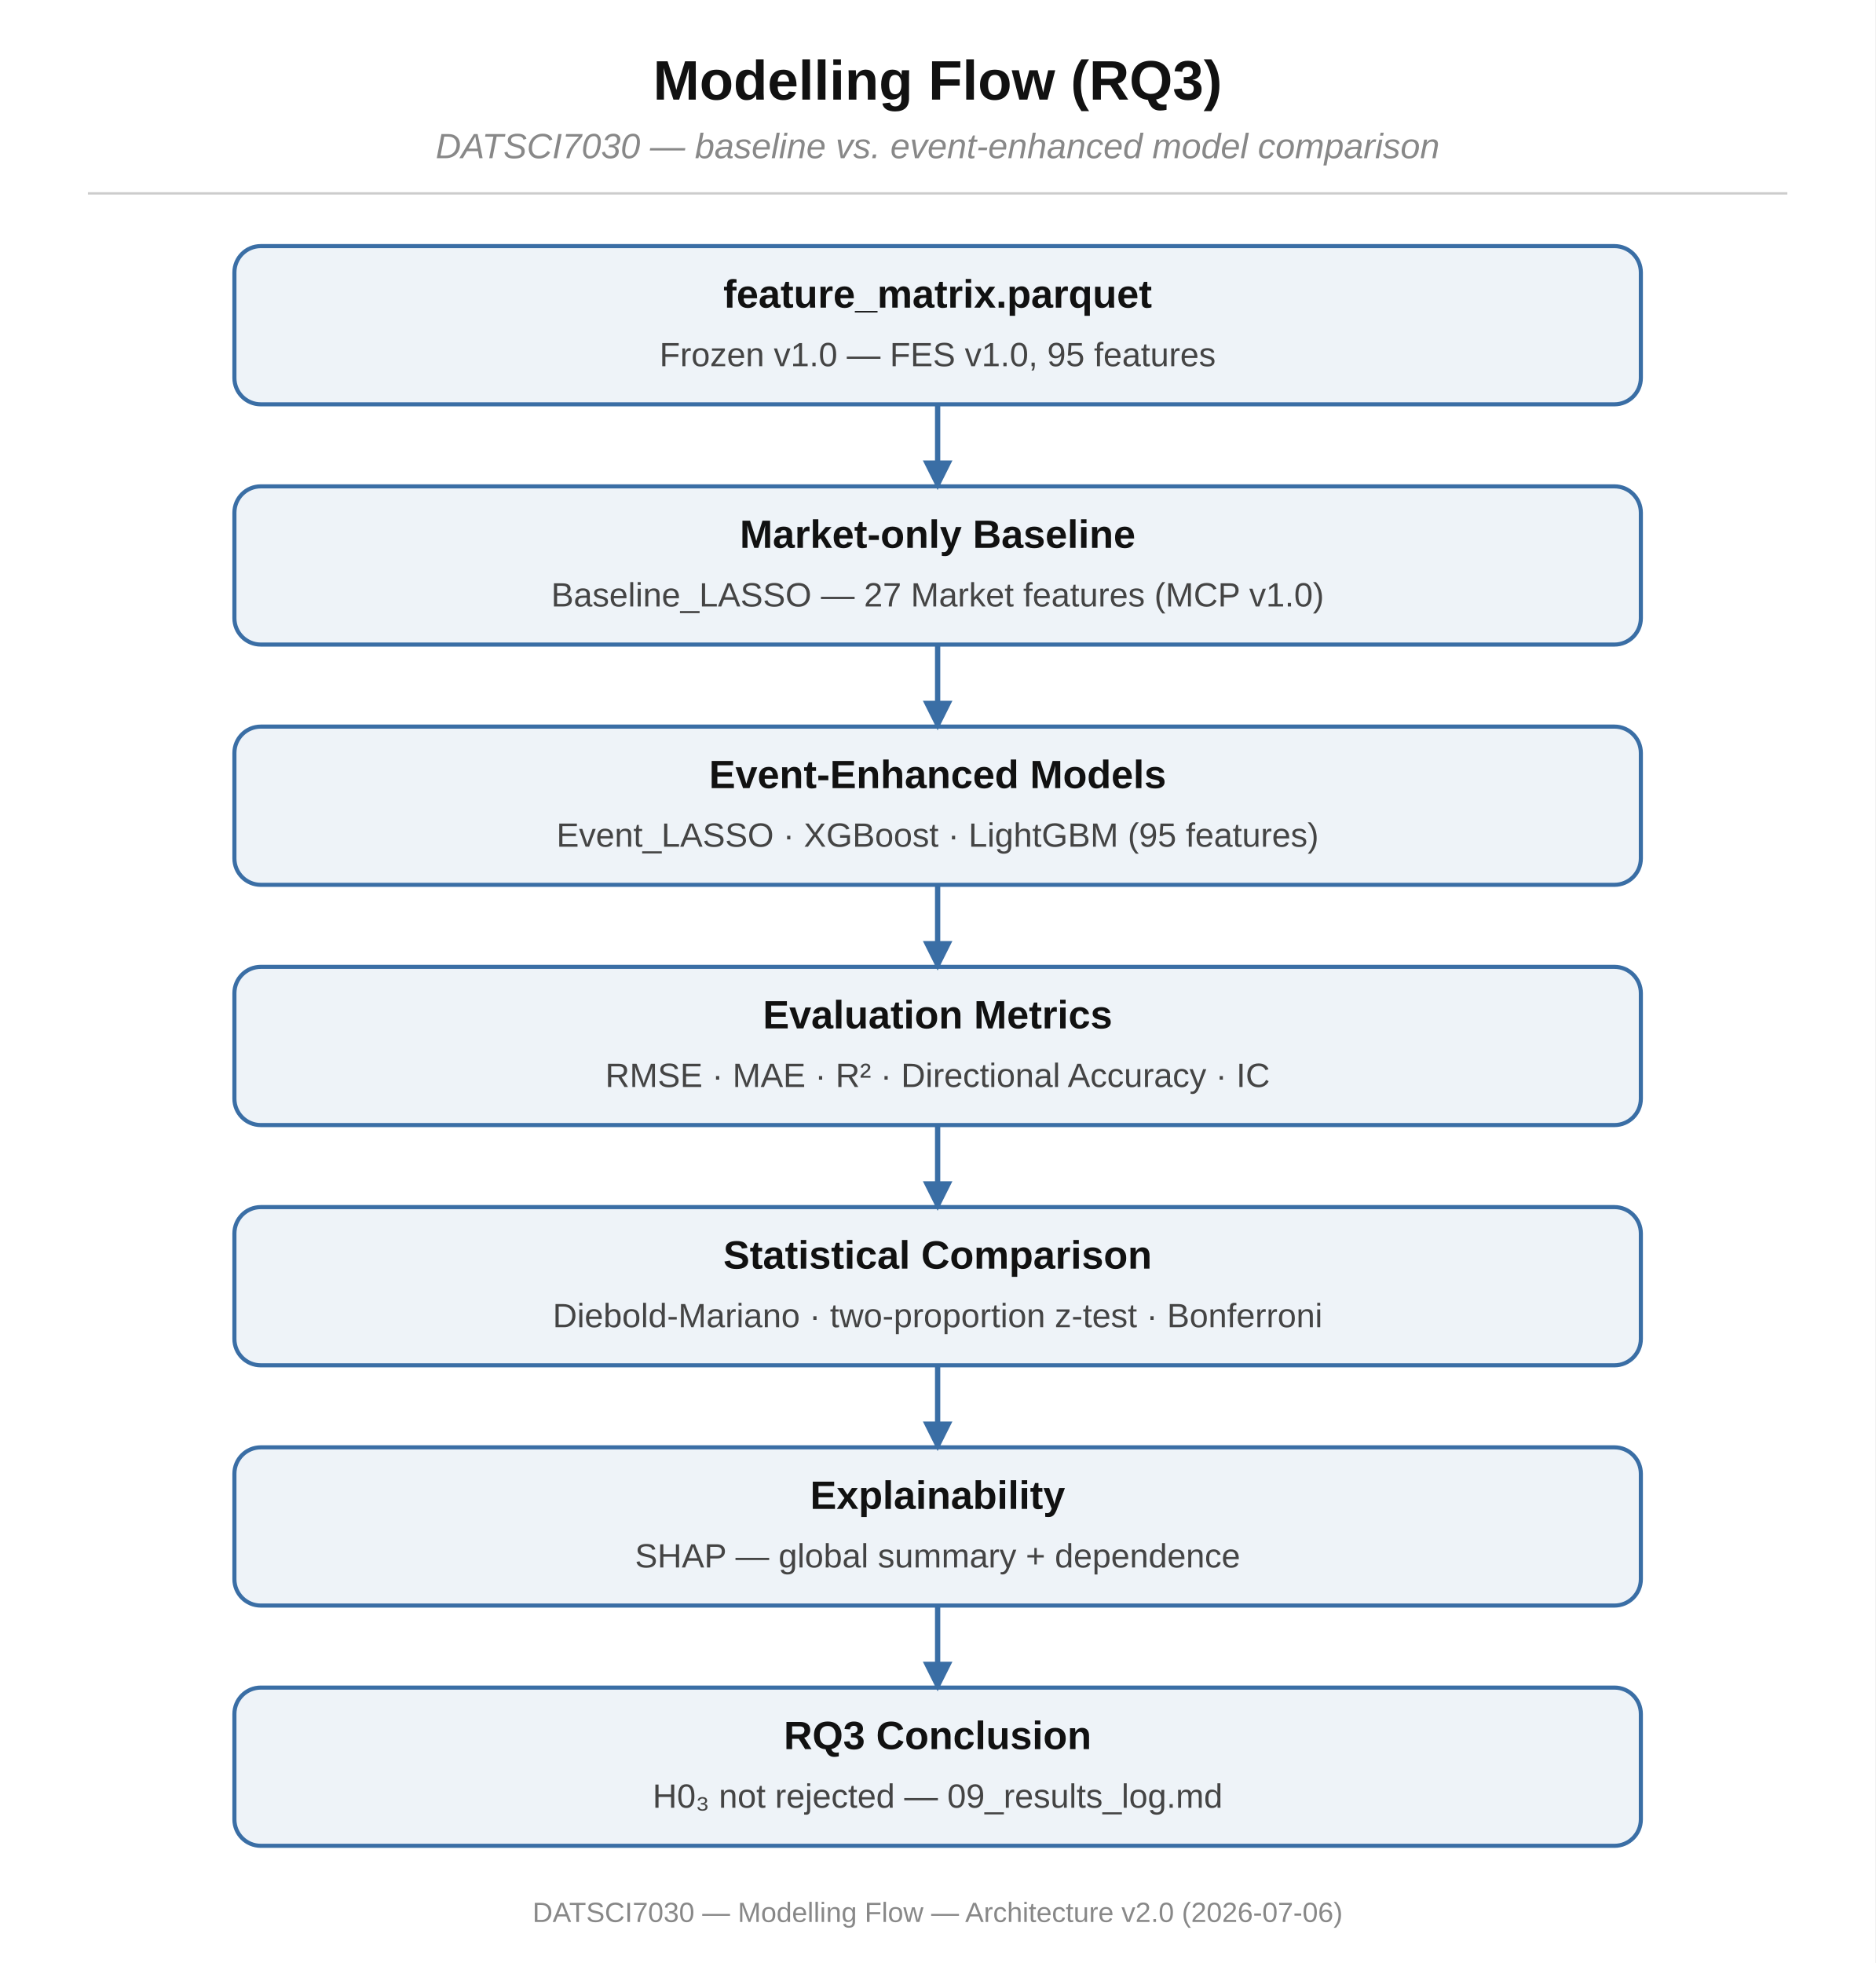
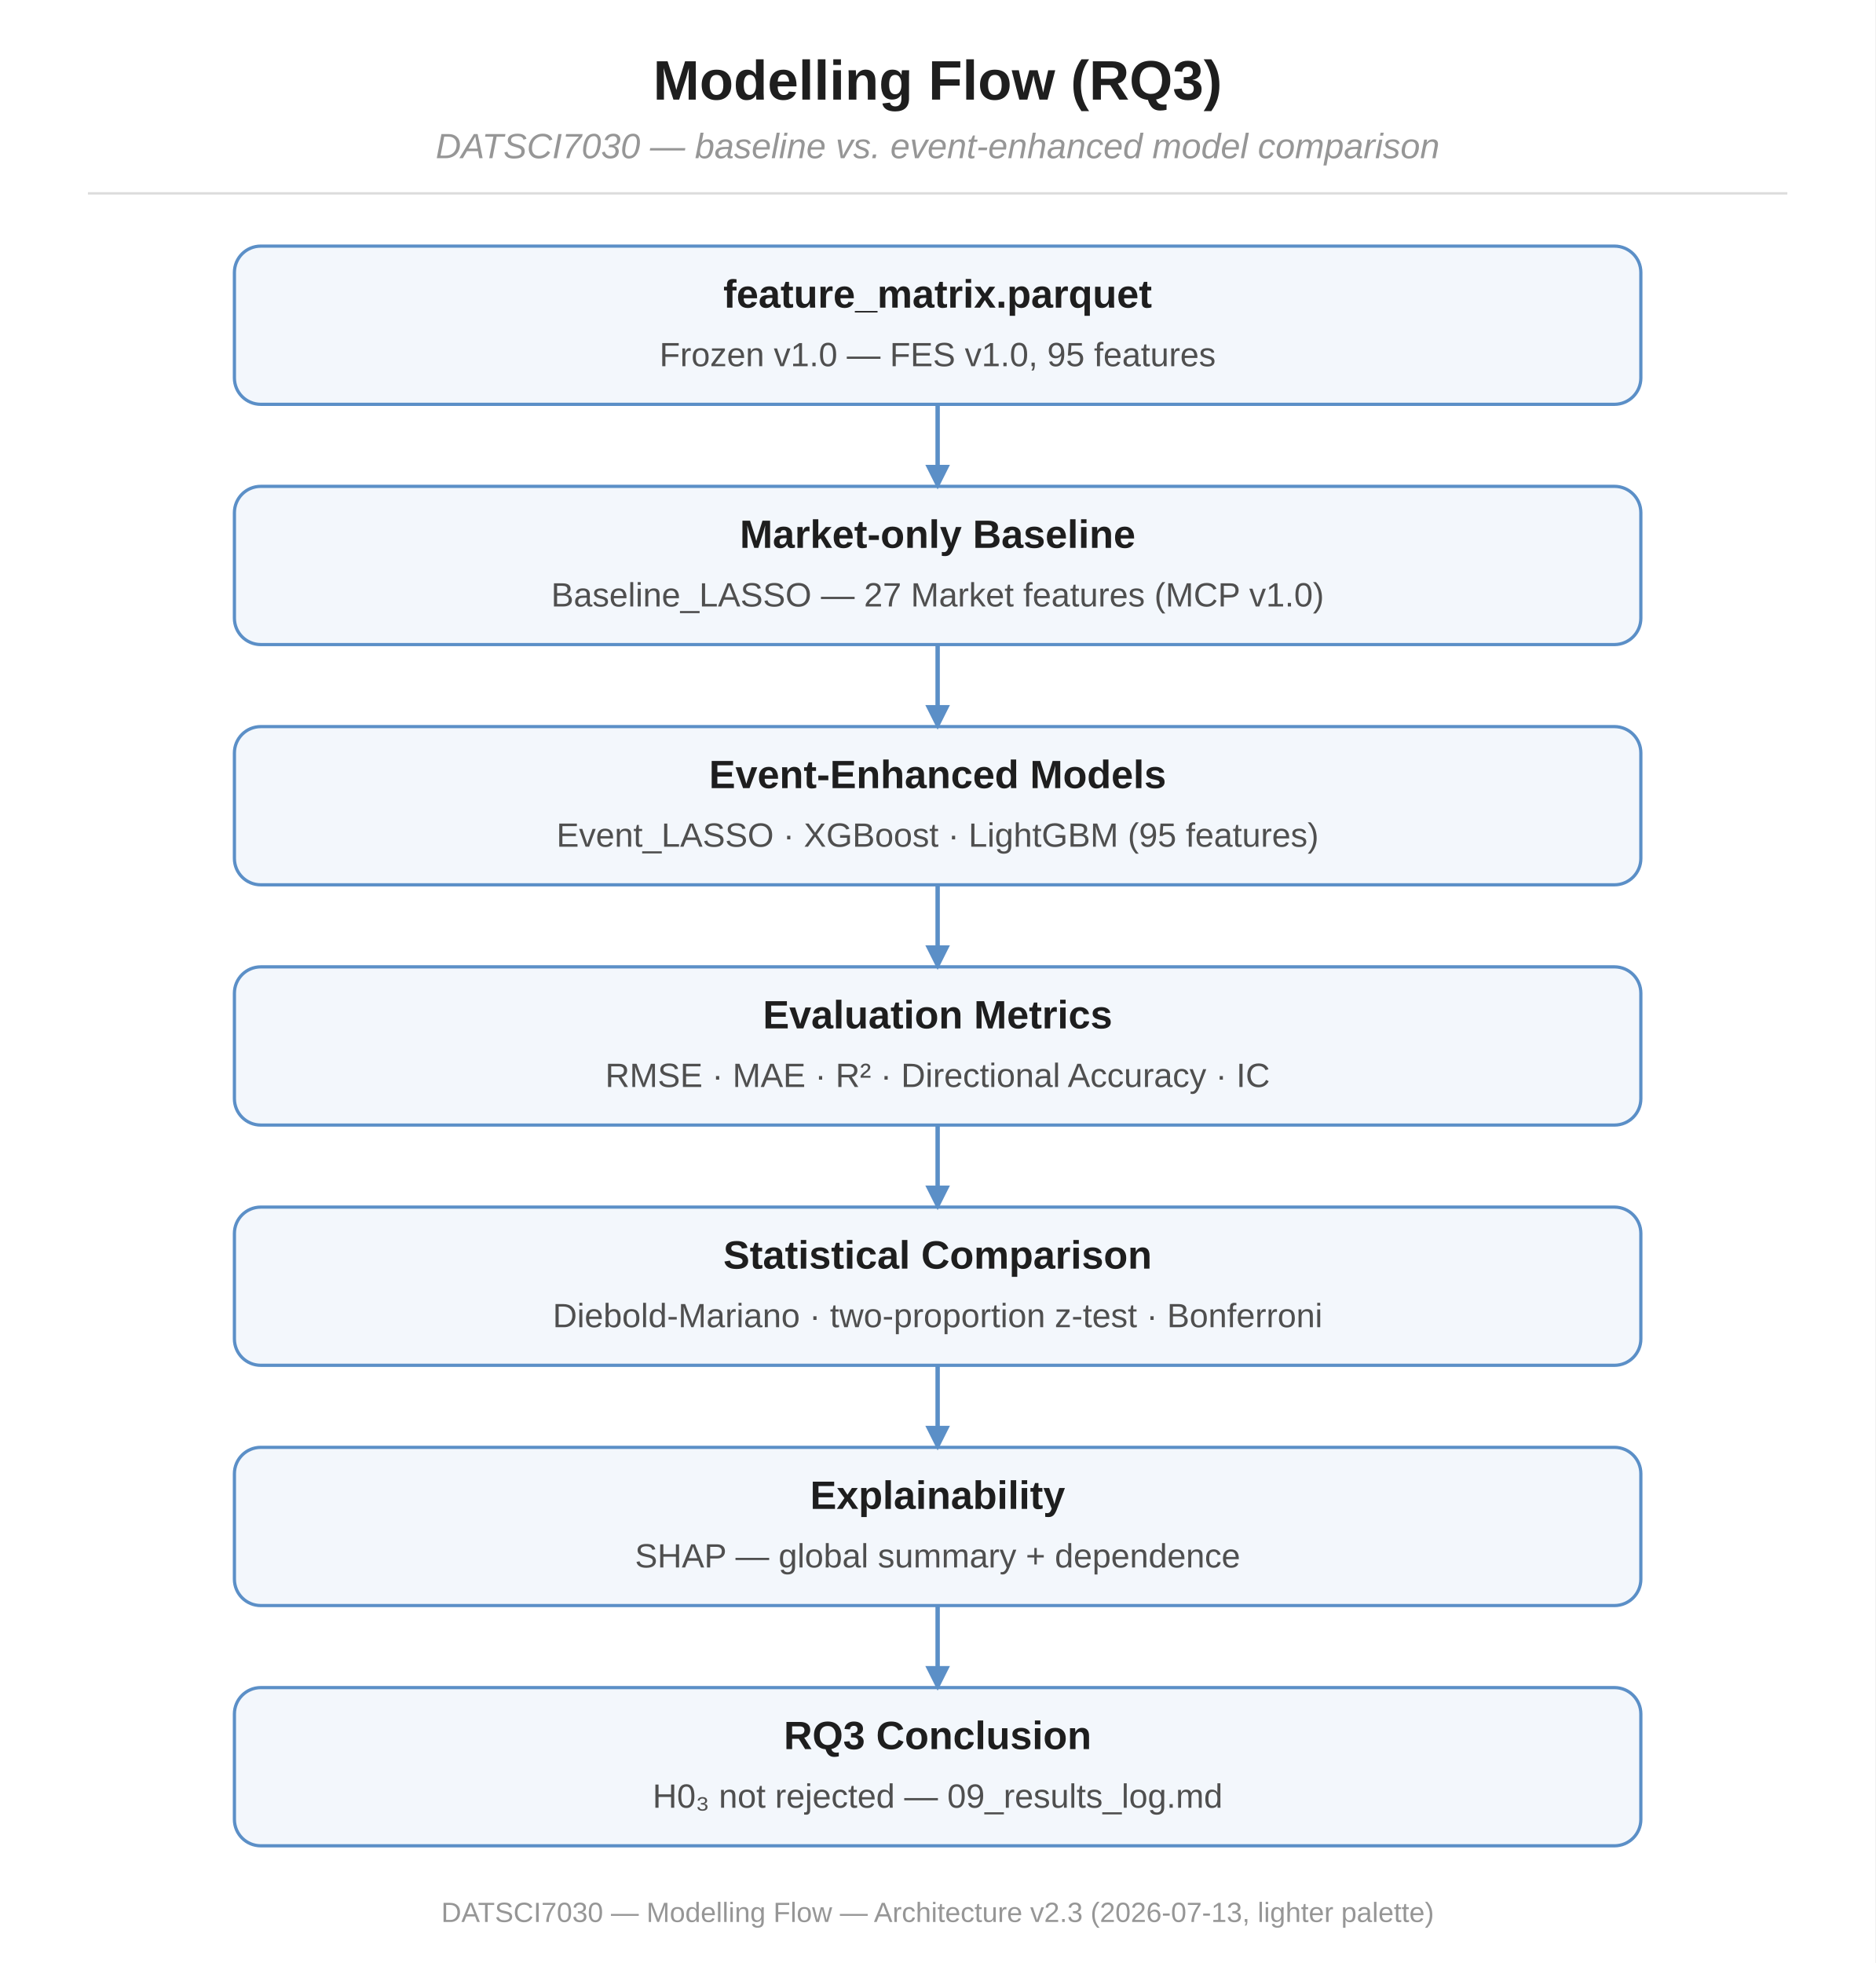
<svg xmlns="http://www.w3.org/2000/svg" width="640" height="670" viewBox="0 0 640 670" font-family="Arial, Helvetica, sans-serif">
  <defs>
    <marker id="arrow" viewBox="0 0 10 10" refX="8" refY="5" markerWidth="7" markerHeight="7" orient="auto-start-reverse">
-       <path d="M1 1L9 5L1 9Z" fill="#3A6EA5" />
+       <path d="M1 1L9 5L1 9Z" fill="#5B8FC7" />
    </marker>
  </defs>
  <rect width="640" height="670" fill="#FFFFFF" />
-   <text x="320.0" y="34" text-anchor="middle" font-size="19" font-weight="700" fill="#111111" font-family="Arial, Helvetica, sans-serif">Modelling Flow (RQ3)</text>
-   <text x="320.0" y="54" text-anchor="middle" font-size="12" fill="#888888" font-style="italic" font-family="Arial, Helvetica, sans-serif">DATSCI7030 — baseline vs. event-enhanced model comparison</text>
-   <line x1="30" y1="66" x2="610" y2="66" stroke="#CCCCCC" stroke-width="0.8" />
-   <rect x="80.0" y="84" width="480" height="54" rx="9" fill="#EEF3F8" stroke="#3A6EA5" stroke-width="1.4" />
-   <text x="320.0" y="105.0" text-anchor="middle" font-size="13.5" font-weight="700" fill="#111111">feature_matrix.parquet</text>
-   <text x="320.0" y="125.0" text-anchor="middle" font-size="11.5" fill="#444444">Frozen v1.0 — FES v1.0, 95 features</text>
-   <rect x="80.0" y="166" width="480" height="54" rx="9" fill="#EEF3F8" stroke="#3A6EA5" stroke-width="1.4" />
-   <text x="320.0" y="187.0" text-anchor="middle" font-size="13.5" font-weight="700" fill="#111111">Market-only Baseline</text>
-   <text x="320.0" y="207.0" text-anchor="middle" font-size="11.5" fill="#444444">Baseline_LASSO — 27 Market features (MCP v1.0)</text>
-   <line x1="320.0" y1="138" x2="320.0" y2="166" stroke="#3A6EA5" stroke-width="1.8" marker-end="url(#arrow)" />
-   <rect x="80.0" y="248" width="480" height="54" rx="9" fill="#EEF3F8" stroke="#3A6EA5" stroke-width="1.4" />
-   <text x="320.0" y="269.0" text-anchor="middle" font-size="13.5" font-weight="700" fill="#111111">Event-Enhanced Models</text>
-   <text x="320.0" y="289.0" text-anchor="middle" font-size="11.5" fill="#444444">Event_LASSO · XGBoost · LightGBM (95 features)</text>
-   <line x1="320.0" y1="220" x2="320.0" y2="248" stroke="#3A6EA5" stroke-width="1.8" marker-end="url(#arrow)" />
-   <rect x="80.0" y="330" width="480" height="54" rx="9" fill="#EEF3F8" stroke="#3A6EA5" stroke-width="1.4" />
-   <text x="320.0" y="351.0" text-anchor="middle" font-size="13.5" font-weight="700" fill="#111111">Evaluation Metrics</text>
-   <text x="320.0" y="371.0" text-anchor="middle" font-size="11.5" fill="#444444">RMSE · MAE · R² · Directional Accuracy · IC</text>
-   <line x1="320.0" y1="302" x2="320.0" y2="330" stroke="#3A6EA5" stroke-width="1.8" marker-end="url(#arrow)" />
-   <rect x="80.0" y="412" width="480" height="54" rx="9" fill="#EEF3F8" stroke="#3A6EA5" stroke-width="1.4" />
-   <text x="320.0" y="433.0" text-anchor="middle" font-size="13.5" font-weight="700" fill="#111111">Statistical Comparison</text>
-   <text x="320.0" y="453.0" text-anchor="middle" font-size="11.5" fill="#444444">Diebold-Mariano · two-proportion z-test · Bonferroni</text>
-   <line x1="320.0" y1="384" x2="320.0" y2="412" stroke="#3A6EA5" stroke-width="1.8" marker-end="url(#arrow)" />
-   <rect x="80.0" y="494" width="480" height="54" rx="9" fill="#EEF3F8" stroke="#3A6EA5" stroke-width="1.4" />
-   <text x="320.0" y="515.0" text-anchor="middle" font-size="13.5" font-weight="700" fill="#111111">Explainability</text>
-   <text x="320.0" y="535.0" text-anchor="middle" font-size="11.5" fill="#444444">SHAP — global summary + dependence</text>
-   <line x1="320.0" y1="466" x2="320.0" y2="494" stroke="#3A6EA5" stroke-width="1.8" marker-end="url(#arrow)" />
-   <rect x="80.0" y="576" width="480" height="54" rx="9" fill="#EEF3F8" stroke="#3A6EA5" stroke-width="1.4" />
-   <text x="320.0" y="597.0" text-anchor="middle" font-size="13.5" font-weight="700" fill="#111111">RQ3 Conclusion</text>
-   <text x="320.0" y="617.0" text-anchor="middle" font-size="11.5" fill="#444444">H0₃ not rejected — 09_results_log.md</text>
-   <line x1="320.0" y1="548" x2="320.0" y2="576" stroke="#3A6EA5" stroke-width="1.8" marker-end="url(#arrow)" />
-   <text x="320.0" y="656" text-anchor="middle" font-size="9.5" fill="#888888" font-family="Arial, Helvetica, sans-serif">DATSCI7030 — Modelling Flow — Architecture v2.0 (2026-07-06)</text>
+   <text x="320.0" y="34" text-anchor="middle" font-size="19" font-weight="700" fill="#1E1E1E" font-family="Arial, Helvetica, sans-serif">Modelling Flow (RQ3)</text>
+   <text x="320.0" y="54" text-anchor="middle" font-size="12" fill="#969696" font-style="italic" font-family="Arial, Helvetica, sans-serif">DATSCI7030 — baseline vs. event-enhanced model comparison</text>
+   <line x1="30" y1="66" x2="610" y2="66" stroke="#DCDCDC" stroke-width="0.8" />
+   <rect x="80.0" y="84" width="480" height="54" rx="9" fill="#F3F7FC" stroke="#5B8FC7" stroke-width="1.1" />
+   <text x="320.0" y="105.0" text-anchor="middle" font-size="13.5" font-weight="700" fill="#1E1E1E">feature_matrix.parquet</text>
+   <text x="320.0" y="125.0" text-anchor="middle" font-size="11.5" fill="#4F4F4F">Frozen v1.0 — FES v1.0, 95 features</text>
+   <rect x="80.0" y="166" width="480" height="54" rx="9" fill="#F3F7FC" stroke="#5B8FC7" stroke-width="1.1" />
+   <text x="320.0" y="187.0" text-anchor="middle" font-size="13.5" font-weight="700" fill="#1E1E1E">Market-only Baseline</text>
+   <text x="320.0" y="207.0" text-anchor="middle" font-size="11.5" fill="#4F4F4F">Baseline_LASSO — 27 Market features (MCP v1.0)</text>
+   <line x1="320.0" y1="138" x2="320.0" y2="166" stroke="#5B8FC7" stroke-width="1.5" marker-end="url(#arrow)" />
+   <rect x="80.0" y="248" width="480" height="54" rx="9" fill="#F3F7FC" stroke="#5B8FC7" stroke-width="1.1" />
+   <text x="320.0" y="269.0" text-anchor="middle" font-size="13.5" font-weight="700" fill="#1E1E1E">Event-Enhanced Models</text>
+   <text x="320.0" y="289.0" text-anchor="middle" font-size="11.5" fill="#4F4F4F">Event_LASSO · XGBoost · LightGBM (95 features)</text>
+   <line x1="320.0" y1="220" x2="320.0" y2="248" stroke="#5B8FC7" stroke-width="1.5" marker-end="url(#arrow)" />
+   <rect x="80.0" y="330" width="480" height="54" rx="9" fill="#F3F7FC" stroke="#5B8FC7" stroke-width="1.1" />
+   <text x="320.0" y="351.0" text-anchor="middle" font-size="13.5" font-weight="700" fill="#1E1E1E">Evaluation Metrics</text>
+   <text x="320.0" y="371.0" text-anchor="middle" font-size="11.5" fill="#4F4F4F">RMSE · MAE · R² · Directional Accuracy · IC</text>
+   <line x1="320.0" y1="302" x2="320.0" y2="330" stroke="#5B8FC7" stroke-width="1.5" marker-end="url(#arrow)" />
+   <rect x="80.0" y="412" width="480" height="54" rx="9" fill="#F3F7FC" stroke="#5B8FC7" stroke-width="1.1" />
+   <text x="320.0" y="433.0" text-anchor="middle" font-size="13.5" font-weight="700" fill="#1E1E1E">Statistical Comparison</text>
+   <text x="320.0" y="453.0" text-anchor="middle" font-size="11.5" fill="#4F4F4F">Diebold-Mariano · two-proportion z-test · Bonferroni</text>
+   <line x1="320.0" y1="384" x2="320.0" y2="412" stroke="#5B8FC7" stroke-width="1.5" marker-end="url(#arrow)" />
+   <rect x="80.0" y="494" width="480" height="54" rx="9" fill="#F3F7FC" stroke="#5B8FC7" stroke-width="1.1" />
+   <text x="320.0" y="515.0" text-anchor="middle" font-size="13.5" font-weight="700" fill="#1E1E1E">Explainability</text>
+   <text x="320.0" y="535.0" text-anchor="middle" font-size="11.5" fill="#4F4F4F">SHAP — global summary + dependence</text>
+   <line x1="320.0" y1="466" x2="320.0" y2="494" stroke="#5B8FC7" stroke-width="1.5" marker-end="url(#arrow)" />
+   <rect x="80.0" y="576" width="480" height="54" rx="9" fill="#F3F7FC" stroke="#5B8FC7" stroke-width="1.1" />
+   <text x="320.0" y="597.0" text-anchor="middle" font-size="13.5" font-weight="700" fill="#1E1E1E">RQ3 Conclusion</text>
+   <text x="320.0" y="617.0" text-anchor="middle" font-size="11.5" fill="#4F4F4F">H0₃ not rejected — 09_results_log.md</text>
+   <line x1="320.0" y1="548" x2="320.0" y2="576" stroke="#5B8FC7" stroke-width="1.5" marker-end="url(#arrow)" />
+   <text x="320.0" y="656" text-anchor="middle" font-size="9.5" fill="#969696" font-family="Arial, Helvetica, sans-serif">DATSCI7030 — Modelling Flow — Architecture v2.3 (2026-07-13, lighter palette)</text>
</svg>
